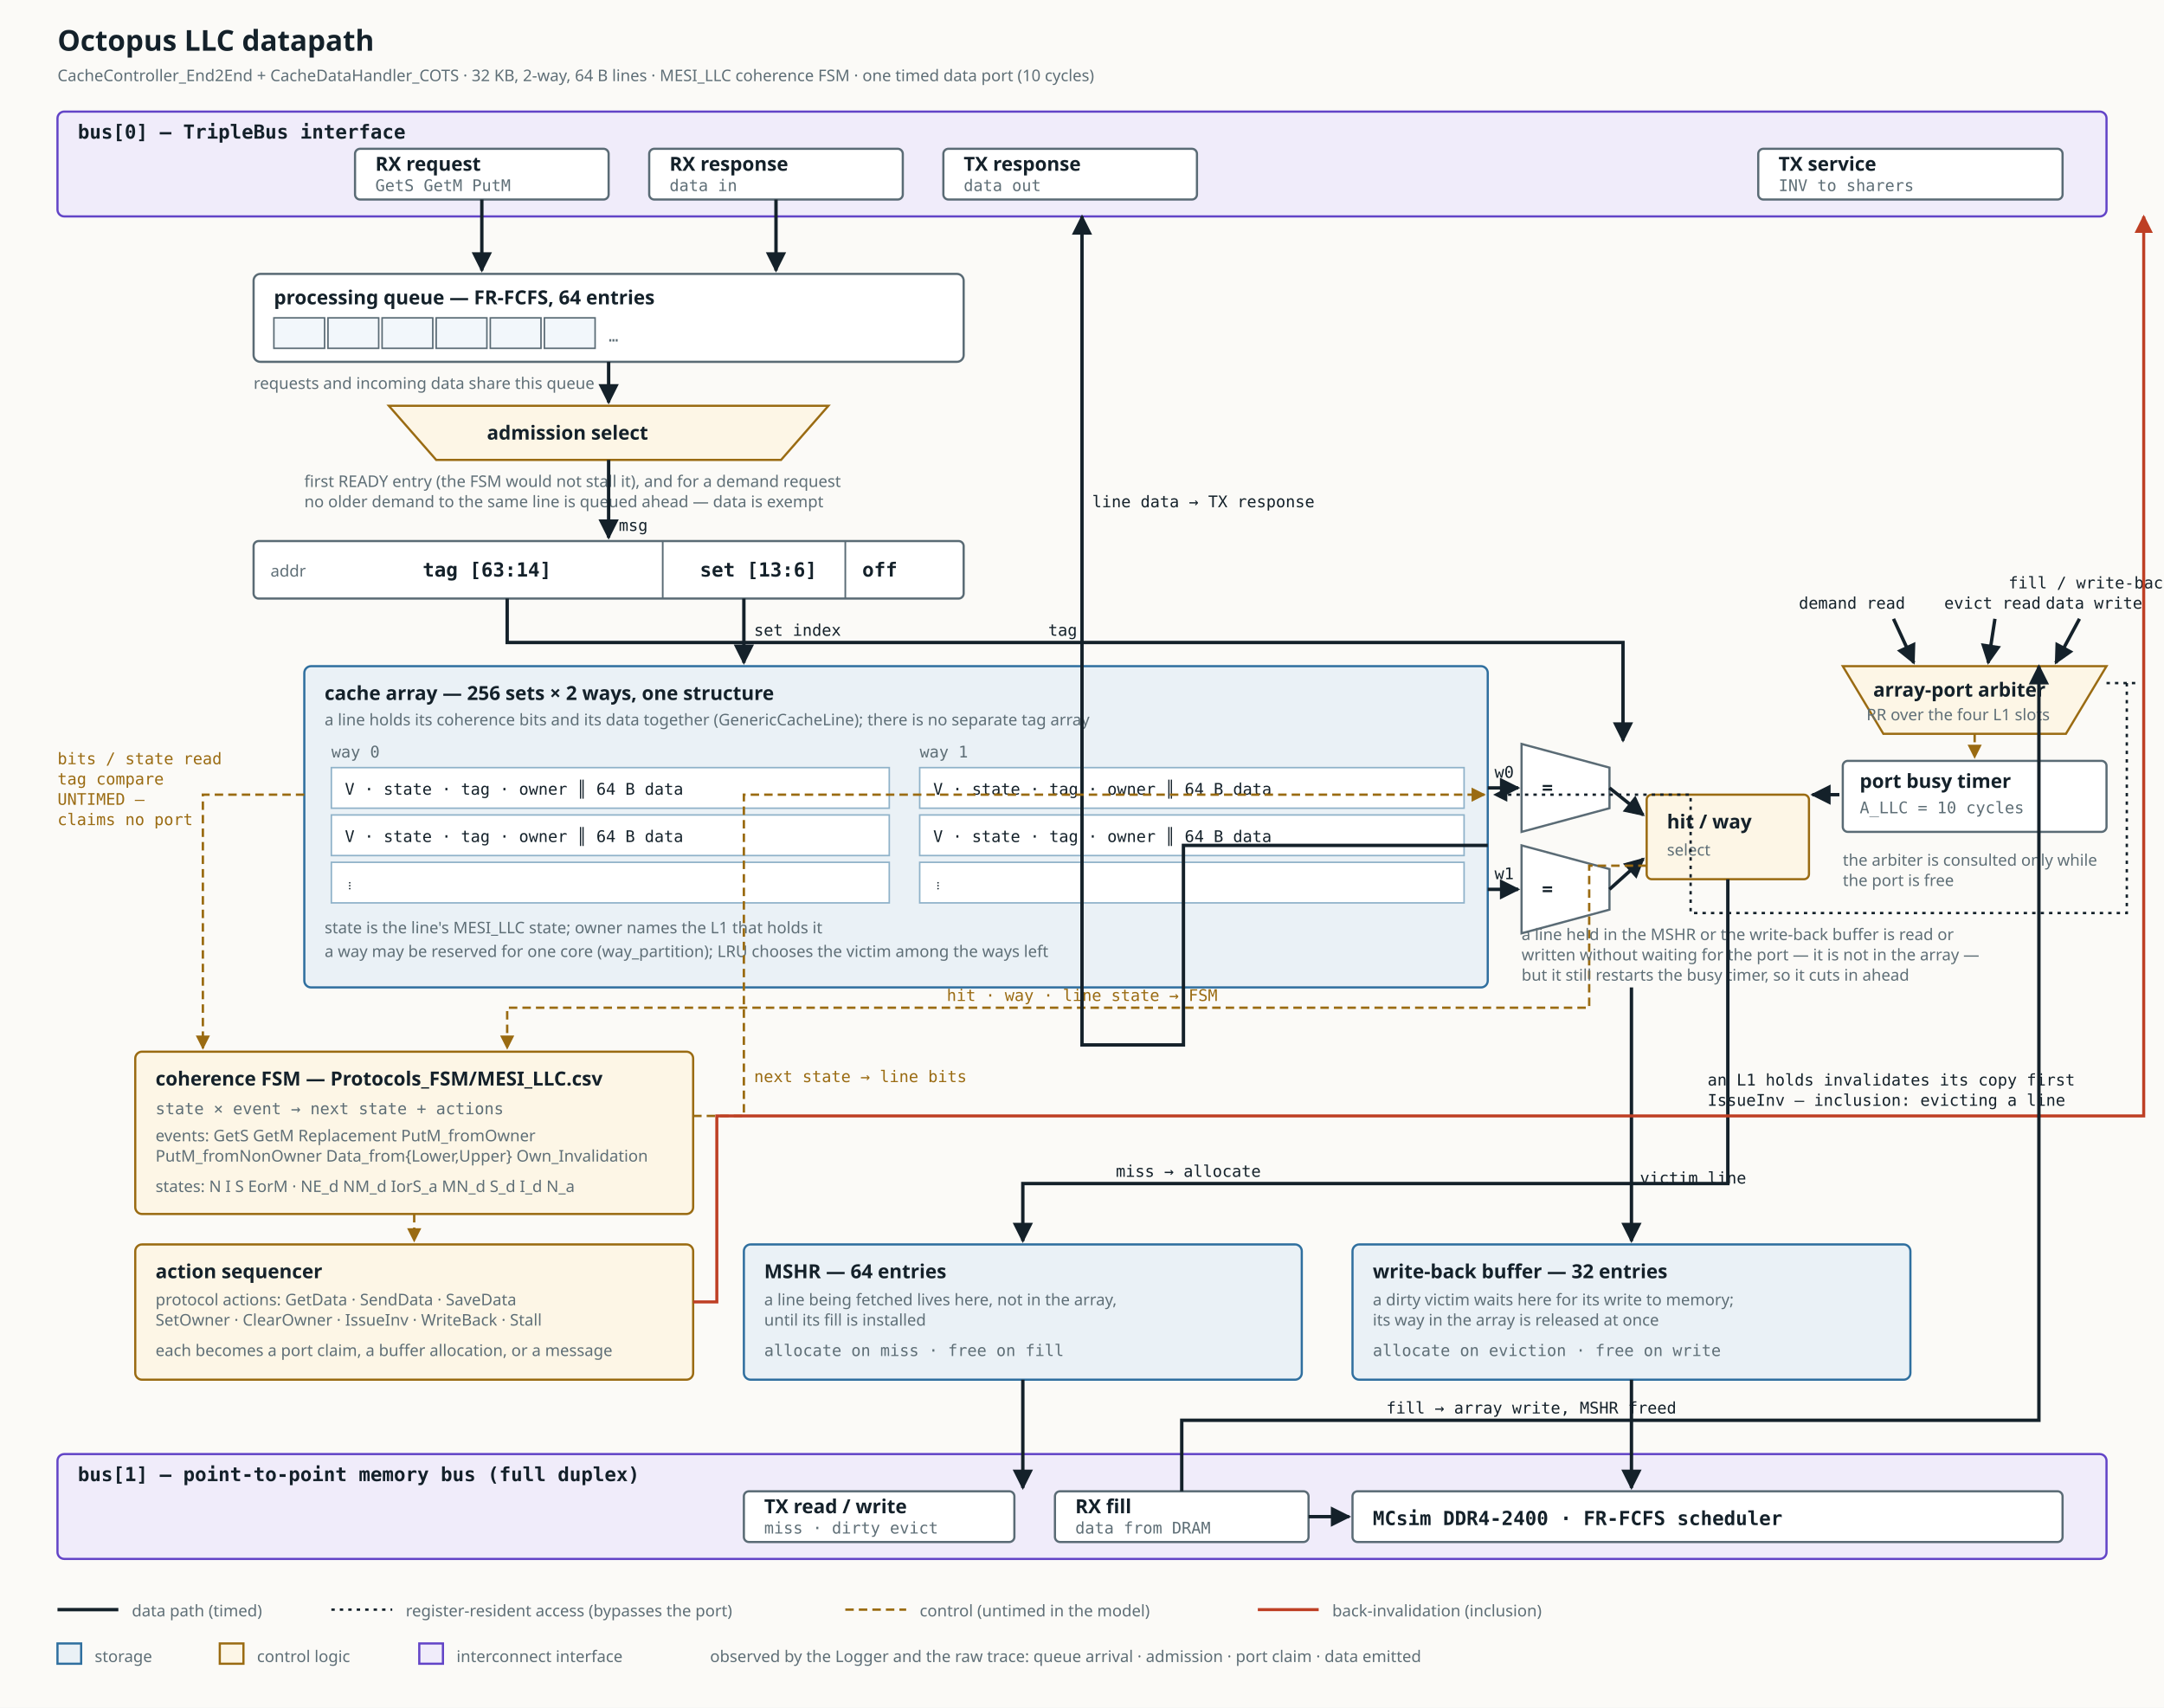
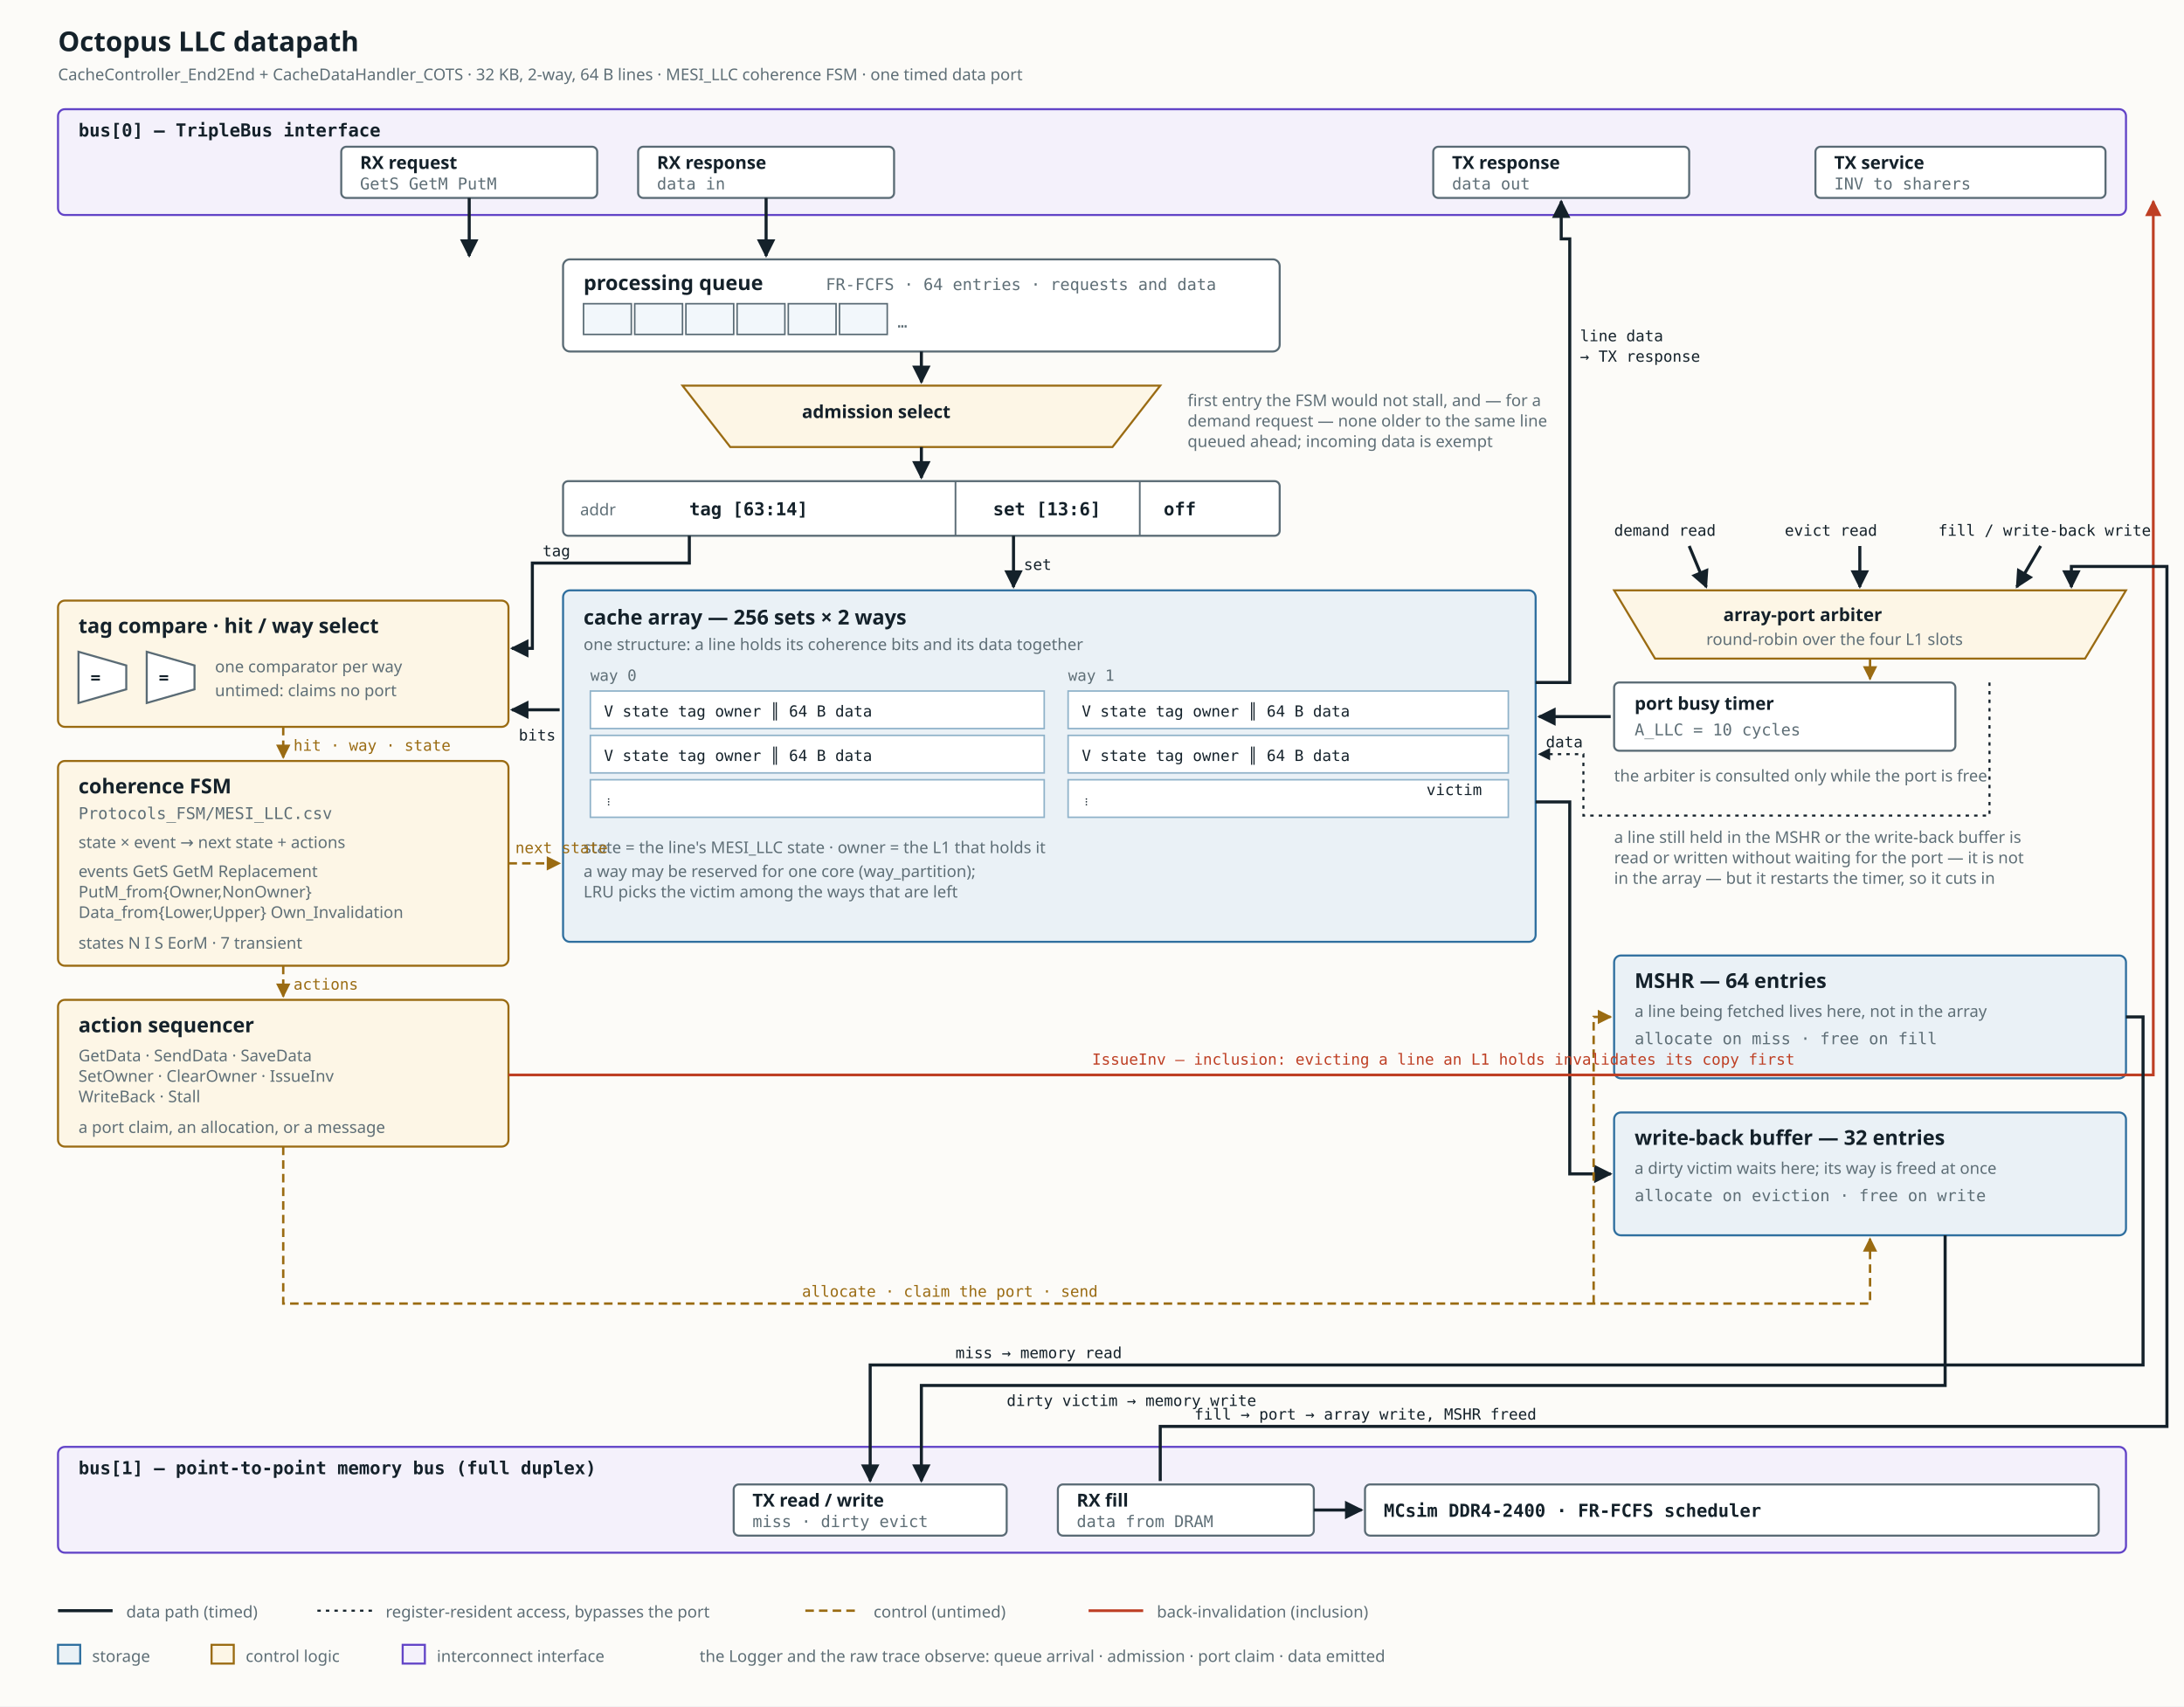
- <svg xmlns="http://www.w3.org/2000/svg" viewBox="0 0 1280 1010" width="1280" height="1010" font-family="'IBM Plex Sans','Segoe UI',system-ui,sans-serif" role="img" aria-label="Datapath of the Octopus last-level cache: bus interfaces, processing queue with its admission gate, coherence FSM, one cache array read two ways (untimed state read and a timed single data port behind a round-robin arbiter), MSHR, write-back buffer, and the memory bus">
+ <svg xmlns="http://www.w3.org/2000/svg" viewBox="0 0 1280 1000" width="1280" height="1000" font-family="'IBM Plex Sans','Segoe UI',system-ui,sans-serif" role="img" aria-label="Datapath of the Octopus last-level cache: bus interfaces on top, control on the left, one cache array in the middle read by an untimed bits path and a timed data port on the right, MSHR and write-back buffer, and the memory bus below">
  <defs>
    <marker id="d" viewBox="0 0 10 10" refX="9" refY="5" markerWidth="6" markerHeight="6" orient="auto-start-reverse">
      <path d="M0 0 L10 5 L0 10 z" fill="#14212A" />
    </marker>
    <marker id="c" viewBox="0 0 10 10" refX="9" refY="5" markerWidth="6" markerHeight="6" orient="auto-start-reverse">
      <path d="M0 0 L10 5 L0 10 z" fill="#9A6B12" />
    </marker>
    <marker id="r" viewBox="0 0 10 10" refX="9" refY="5" markerWidth="6" markerHeight="6" orient="auto-start-reverse">
      <path d="M0 0 L10 5 L0 10 z" fill="#BE3F24" />
    </marker>
  </defs>
  <style>
-     .blk  { fill:#FFFFFF; stroke:#5A6B75; stroke-width:1.3 }
-     .mem  { fill:#EAF1F6; stroke:#2F6F9F; stroke-width:1.3 }
-     .ctl  { fill:#FDF6E6; stroke:#9A6B12; stroke-width:1.3 }
-     .io   { fill:#F0ECFA; stroke:#6244C7; stroke-width:1.3 }
-     .lbl  { font-size:11.5px; fill:#14212A; font-weight:600 }
+     .blk  { fill:#FFFFFF; stroke:#5A6B75; stroke-width:1.2 }
+     .mem  { fill:#EAF1F6; stroke:#2F6F9F; stroke-width:1.2 }
+     .ctl  { fill:#FDF6E6; stroke:#9A6B12; stroke-width:1.2 }
+     .io   { fill:#F4F1FB; stroke:#6244C7; stroke-width:1.2 }
+     .ttl  { font-size:12px;   fill:#14212A; font-weight:600 }
+     .lbl  { font-size:10.5px; fill:#14212A; font-weight:600 }
    .sub  { font-size:9.5px;  fill:#5E6E76 }
    .mono { font-family:'IBM Plex Mono',monospace }
-     .wire { stroke:#14212A; stroke-width:2; fill:none }
+     .wire { stroke:#14212A; stroke-width:1.8; fill:none }
    .cwire{ stroke:#9A6B12; stroke-width:1.4; fill:none; stroke-dasharray:5 3 }
-     .iwire{ stroke:#BE3F24; stroke-width:1.8; fill:none }
-     .byp  { stroke:#14212A; stroke-width:1.4; fill:none; stroke-dasharray:2 3 }
-     .wl   { font-size:9.5px; fill:#14212A; font-family:'IBM Plex Mono',monospace }
-     .cl   { font-size:9.5px; fill:#9A6B12; font-family:'IBM Plex Mono',monospace }
+     .iwire{ stroke:#BE3F24; stroke-width:1.6; fill:none }
+     .byp  { stroke:#14212A; stroke-width:1.2; fill:none; stroke-dasharray:2 3 }
+     .wl   { font-size:9px; fill:#14212A; font-family:'IBM Plex Mono',monospace }
+     .cl   { font-size:9px; fill:#9A6B12; font-family:'IBM Plex Mono',monospace }
+     .rl   { font-size:9px; fill:#BE3F24; font-family:'IBM Plex Mono',monospace }
  </style>
-   <rect width="1280" height="1010" fill="#FBFAF7" />
-   <text x="34" y="30" font-size="17" font-weight="700" fill="#14212A">Octopus LLC datapath</text>
-   <text x="34" y="48" class="sub">CacheController_End2End + CacheDataHandler_COTS · 32 KB, 2-way, 64 B lines · MESI_LLC coherence FSM · one timed data port (10 cycles)</text>
-   <rect x="34" y="66" width="1212" height="62" rx="4" class="io" />
-   <text x="46" y="82" class="lbl mono" fill="#4B32A8">bus[0] — TripleBus interface</text>
-   <rect x="210" y="88" width="150" height="30" rx="3" class="blk" />
-   <text x="222" y="101" class="lbl">RX request</text>
-   <text x="222" y="113" class="sub mono">GetS GetM PutM</text>
-   <rect x="384" y="88" width="150" height="30" rx="3" class="blk" />
-   <text x="396" y="101" class="lbl">RX response</text>
-   <text x="396" y="113" class="sub mono">data in</text>
-   <rect x="558" y="88" width="150" height="30" rx="3" class="blk" />
-   <text x="570" y="101" class="lbl">TX response</text>
-   <text x="570" y="113" class="sub mono">data out</text>
-   <rect x="1040" y="88" width="180" height="30" rx="3" class="blk" stroke="#BE3F24" />
-   <text x="1052" y="101" class="lbl" fill="#BE3F24">TX service</text>
-   <text x="1052" y="113" class="sub mono">INV to sharers</text>
-   <rect x="150" y="162" width="420" height="52" rx="4" class="blk" />
-   <text x="162" y="180" class="lbl">processing queue — FR-FCFS, 64 entries</text>
+   <rect width="1280" height="1000" fill="#FCFBF8" />
+   <text x="34" y="30" font-size="16" font-weight="700" fill="#14212A">Octopus LLC datapath</text>
+   <text x="34" y="47" class="sub">CacheController_End2End + CacheDataHandler_COTS · 32 KB, 2-way, 64 B lines · MESI_LLC coherence FSM · one timed data port</text>
+   <rect x="34" y="64" width="1212" height="62" rx="4" class="io" />
+   <text x="46" y="80" class="lbl mono" fill="#4B32A8">bus[0] — TripleBus interface</text>
+   <rect x="200" y="86" width="150" height="30" rx="3" class="blk" />
+   <text x="211" y="99" class="lbl">RX request</text>
+   <text x="211" y="111" class="sub mono">GetS GetM PutM</text>
+   <rect x="374" y="86" width="150" height="30" rx="3" class="blk" />
+   <text x="385" y="99" class="lbl">RX response</text>
+   <text x="385" y="111" class="sub mono">data in</text>
+   <rect x="840" y="86" width="150" height="30" rx="3" class="blk" />
+   <text x="851" y="99" class="lbl">TX response</text>
+   <text x="851" y="111" class="sub mono">data out</text>
+   <rect x="1064" y="86" width="170" height="30" rx="3" class="blk" stroke="#BE3F24" />
+   <text x="1075" y="99" class="lbl" fill="#BE3F24">TX service</text>
+   <text x="1075" y="111" class="sub mono">INV to sharers</text>
+   <rect x="330" y="152" width="420" height="54" rx="4" class="blk" />
+   <text x="342" y="170" class="ttl">processing queue</text>
+   <text x="484" y="170" class="sub mono">FR-FCFS · 64 entries · requests and data</text>
  <g fill="#F2F7FB" stroke="#5A6B75" stroke-width=".9">
-     <rect x="162" y="188" width="30" height="18" />
-     <rect x="194" y="188" width="30" height="18" />
-     <rect x="226" y="188" width="30" height="18" />
-     <rect x="258" y="188" width="30" height="18" />
-     <rect x="290" y="188" width="30" height="18" />
-     <rect x="322" y="188" width="30" height="18" />
-   </g>
-   <text x="360" y="202" class="sub mono">…</text>
-   <text x="150" y="230" class="sub">requests and incoming data share this queue</text>
-   <line x1="285" y1="118" x2="285" y2="160" class="wire" marker-end="url(#d)" />
-   <line x1="459" y1="118" x2="459" y2="160" class="wire" marker-end="url(#d)" />
-   <path d="M230 240 L490 240 L462 272 L258 272 Z" class="ctl" />
-   <text x="288" y="260" class="lbl" fill="#9A6B12">admission select</text>
-   <text x="180" y="288" class="sub">first READY entry (the FSM would not stall it), and for a demand request</text>
-   <text x="180" y="300" class="sub">no older demand to the same line is queued ahead — data is exempt</text>
-   <line x1="360" y1="214" x2="360" y2="238" class="wire" marker-end="url(#d)" />
-   <line x1="360" y1="272" x2="360" y2="318" class="wire" marker-end="url(#d)" />
-   <text x="366" y="314" class="wl">msg</text>
+     <rect x="342" y="178" width="28" height="18" />
+     <rect x="372" y="178" width="28" height="18" />
+     <rect x="402" y="178" width="28" height="18" />
+     <rect x="432" y="178" width="28" height="18" />
+     <rect x="462" y="178" width="28" height="18" />
+     <rect x="492" y="178" width="28" height="18" />
+   </g>
+   <text x="526" y="192" class="sub mono">…</text>
+   <line x1="275" y1="116" x2="275" y2="150" class="wire" marker-end="url(#d)" />
+   <line x1="449" y1="116" x2="449" y2="150" class="wire" marker-end="url(#d)" />
+   <path d="M400 226 L680 226 L652 262 L428 262 Z" class="ctl" />
+   <text x="470" y="245" class="lbl" fill="#9A6B12">admission select</text>
+   <text x="696" y="238" class="sub">first entry the FSM would not stall, and — for a</text>
+   <text x="696" y="250" class="sub">demand request — none older to the same line</text>
+   <text x="696" y="262" class="sub">queued ahead; incoming data is exempt</text>
+   <line x1="540" y1="206" x2="540" y2="224" class="wire" marker-end="url(#d)" />
+   <line x1="540" y1="262" x2="540" y2="280" class="wire" marker-end="url(#d)" />
+   <rect x="330" y="282" width="420" height="32" rx="3" class="blk" />
+   <line x1="560" y1="282" x2="560" y2="314" stroke="#5A6B75" />
+   <line x1="668" y1="282" x2="668" y2="314" stroke="#5A6B75" />
+   <text x="404" y="302" class="lbl mono">tag [63:14]</text>
+   <text x="582" y="302" class="lbl mono">set [13:6]</text>
+   <text x="682" y="302" class="lbl mono">off</text>
+   <text x="340" y="302" class="sub">addr</text>
+   <rect x="330" y="346" width="570" height="206" rx="4" class="mem" />
+   <text x="342" y="366" class="ttl">cache array — 256 sets × 2 ways</text>
+   <text x="342" y="381" class="sub">one structure: a line holds its coherence bits and its data together</text>
+   <g font-size="9" class="mono" fill="#5E6E76">
+     <text x="346" y="399">way 0</text>
+     <text x="626" y="399">way 1</text>
+   </g>
+   <g fill="#FFFFFF" stroke="#8FB2C9" stroke-width=".9">
+     <rect x="346" y="405" width="266" height="22" />
+     <rect x="626" y="405" width="258" height="22" />
+     <rect x="346" y="431" width="266" height="22" />
+     <rect x="626" y="431" width="258" height="22" />
+     <rect x="346" y="457" width="266" height="22" />
+     <rect x="626" y="457" width="258" height="22" />
+   </g>
+   <g font-size="9" class="mono" fill="#14212A">
+     <text x="354" y="420">V state tag owner ║ 64 B data</text>
+     <text x="634" y="420">V state tag owner ║ 64 B data</text>
+     <text x="354" y="446">V state tag owner ║ 64 B data</text>
+     <text x="634" y="446">V state tag owner ║ 64 B data</text>
+     <text x="354" y="472">⋮</text>
+     <text x="634" y="472">⋮</text>
+   </g>
+   <text x="342" y="500" class="sub">state = the line's MESI_LLC state · owner = the L1 that holds it</text>
+   <text x="342" y="514" class="sub">a way may be reserved for one core (way_partition);</text>
+   <text x="342" y="526" class="sub">LRU picks the victim among the ways that are left</text>
+   <line x1="594" y1="314" x2="594" y2="344" class="wire" marker-end="url(#d)" />
+   <text x="600" y="334" class="wl">set</text>
+   <rect x="34" y="352" width="264" height="74" rx="4" class="ctl" />
+   <text x="46" y="371" class="ttl" fill="#9A6B12">tag compare · hit / way select</text>
  <g>
-     <rect x="150" y="320" width="420" height="34" rx="3" class="blk" />
-     <line x1="392" y1="320" x2="392" y2="354" stroke="#5A6B75" />
-     <line x1="500" y1="320" x2="500" y2="354" stroke="#5A6B75" />
-     <text x="250" y="341" class="lbl mono">tag [63:14]</text>
-     <text x="414" y="341" class="lbl mono">set [13:6]</text>
-     <text x="510" y="341" class="lbl mono">off</text>
-     <text x="160" y="341" class="sub">addr</text>
-   </g>
-   <path d="M440 354 L440 392" class="wire" marker-end="url(#d)" />
-   <text x="446" y="376" class="wl">set index</text>
-   <rect x="180" y="394" width="700" height="190" rx="4" class="mem" />
-   <text x="192" y="414" class="lbl">cache array — 256 sets × 2 ways, one structure</text>
-   <text x="192" y="429" class="sub">a line holds its coherence bits and its data together (GenericCacheLine); there is no separate tag array</text>
-   <g font-size="9.5" class="mono" fill="#5E6E76">
-     <text x="196" y="448">way 0</text>
-     <text x="544" y="448">way 1</text>
-   </g>
-   <g fill="#FFFFFF" stroke="#8FB2C9" stroke-width=".9">
-     <rect x="196" y="454" width="330" height="24" />
-     <rect x="544" y="454" width="322" height="24" />
-     <rect x="196" y="482" width="330" height="24" />
-     <rect x="544" y="482" width="322" height="24" />
-     <rect x="196" y="510" width="330" height="24" />
-     <rect x="544" y="510" width="322" height="24" />
-   </g>
-   <g font-size="9.5" class="mono" fill="#14212A">
-     <text x="204" y="470">V · state · tag · owner ║ 64 B data</text>
-     <text x="552" y="470">V · state · tag · owner ║ 64 B data</text>
-     <text x="204" y="498">V · state · tag · owner ║ 64 B data</text>
-     <text x="552" y="498">V · state · tag · owner ║ 64 B data</text>
-     <text x="204" y="526">⋮</text>
-     <text x="552" y="526">⋮</text>
-   </g>
-   <text x="192" y="552" class="sub">state is the line's MESI_LLC state; owner names the L1 that holds it</text>
-   <text x="192" y="566" class="sub">a way may be reserved for one core (way_partition); LRU chooses the victim among the ways left</text>
-   <path d="M180 470 L120 470 L120 620" class="cwire" marker-end="url(#c)" />
-   <text x="34" y="452" class="cl">bits / state read</text>
-   <text x="34" y="464" class="cl">tag compare</text>
-   <text x="34" y="476" class="cl">UNTIMED —</text>
-   <text x="34" y="488" class="cl">claims no port</text>
+     <path d="M46 382 L74 390 L74 404 L46 412 Z" class="blk" />
+     <text x="53" y="401" class="lbl">=</text>
+     <path d="M86 382 L114 390 L114 404 L86 412 Z" class="blk" />
+     <text x="93" y="401" class="lbl">=</text>
+   </g>
+   <text x="126" y="394" class="sub">one comparator per way</text>
+   <text x="126" y="408" class="sub">untimed: claims no port</text>
+   <rect x="34" y="446" width="264" height="120" rx="4" class="ctl" />
+   <text x="46" y="465" class="ttl" fill="#9A6B12">coherence FSM</text>
+   <text x="46" y="480" class="sub mono">Protocols_FSM/MESI_LLC.csv</text>
+   <text x="46" y="497" class="sub">state × event → next state + actions</text>
+   <text x="46" y="514" class="sub">events GetS GetM Replacement</text>
+   <text x="46" y="526" class="sub">PutM_from{Owner,NonOwner}</text>
+   <text x="46" y="538" class="sub">Data_from{Lower,Upper} Own_Invalidation</text>
+   <text x="46" y="556" class="sub">states N I S EorM · 7 transient</text>
+   <rect x="34" y="586" width="264" height="86" rx="4" class="ctl" />
+   <text x="46" y="605" class="ttl" fill="#9A6B12">action sequencer</text>
+   <text x="46" y="622" class="sub">GetData · SendData · SaveData</text>
+   <text x="46" y="634" class="sub">SetOwner · ClearOwner · IssueInv</text>
+   <text x="46" y="646" class="sub">WriteBack · Stall</text>
+   <text x="46" y="664" class="sub">a port claim, an allocation, or a message</text>
+   <path d="M404 314 L404 330 L312 330 L312 380 L300 380" class="wire" marker-end="url(#d)" />
+   <text x="318" y="326" class="wl">tag</text>
+   <path d="M328 416 L300 416" class="wire" marker-end="url(#d)" />
+   <text x="304" y="434" class="wl">bits</text>
+   <path d="M166 426 L166 444" class="cwire" marker-end="url(#c)" />
+   <text x="172" y="440" class="cl">hit · way · state</text>
+   <path d="M298 506 L328 506" class="cwire" marker-end="url(#c)" />
+   <text x="302" y="500" class="cl">next state</text>
+   <path d="M166 566 L166 584" class="cwire" marker-end="url(#c)" />
+   <text x="172" y="580" class="cl">actions</text>
+   <path d="M946 346 L1246 346 L1222 386 L970 386 Z" class="ctl" />
+   <text x="1010" y="364" class="lbl" fill="#9A6B12">array-port arbiter</text>
+   <text x="1000" y="378" class="sub" fill="#9A6B12">round-robin over the four L1 slots</text>
+   <g class="wl">
+     <path d="M990 320 L1000 344" class="wire" marker-end="url(#d)" />
+     <text x="946" y="314">demand read</text>
+     <path d="M1090 320 L1090 344" class="wire" marker-end="url(#d)" />
+     <text x="1046" y="314">evict read</text>
+     <path d="M1196 320 L1182 344" class="wire" marker-end="url(#d)" />
+     <text x="1136" y="314">fill / write-back write</text>
+   </g>
+   <rect x="946" y="400" width="200" height="40" rx="3" class="blk" />
+   <text x="958" y="416" class="lbl">port busy timer</text>
+   <text x="958" y="431" class="sub mono">A_LLC = 10 cycles</text>
+   <path d="M1096 386 L1096 398" class="cwire" marker-end="url(#c)" />
+   <path d="M944 420 L902 420" class="wire" marker-end="url(#d)" />
+   <text x="906" y="438" class="wl">data</text>
+   <text x="946" y="458" class="sub">the arbiter is consulted only while the port is free</text>
+   <path d="M1166 400 L1166 478 L928 478 L928 442 L902 442" class="byp" marker-end="url(#d)" />
+   <text x="946" y="494" class="sub">a line still held in the MSHR or the write-back buffer is</text>
+   <text x="946" y="506" class="sub">read or written without waiting for the port — it is not</text>
+   <text x="946" y="518" class="sub">in the array — but it restarts the timer, so it cuts in</text>
+   <rect x="946" y="560" width="300" height="72" rx="4" class="mem" />
+   <text x="958" y="579" class="ttl">MSHR — 64 entries</text>
+   <text x="958" y="596" class="sub">a line being fetched lives here, not in the array</text>
+   <text x="958" y="612" class="sub mono">allocate on miss · free on fill</text>
+   <rect x="946" y="652" width="300" height="72" rx="4" class="mem" />
+   <text x="958" y="671" class="ttl">write-back buffer — 32 entries</text>
+   <text x="958" y="688" class="sub">a dirty victim waits here; its way is freed at once</text>
+   <text x="958" y="704" class="sub mono">allocate on eviction · free on write</text>
+   <path d="M900 470 L920 470 L920 688 L944 688" class="wire" marker-end="url(#d)" />
+   <text x="836" y="466" class="wl">victim</text>
+   <path d="M166 672 L166 764 L1096 764 L1096 726" class="cwire" marker-end="url(#c)" />
+   <path d="M934 764 L934 596 L944 596" class="cwire" marker-end="url(#c)" />
+   <text x="470" y="760" class="cl">allocate · claim the port · send</text>
+   <path d="M900 400 L920 400 L920 140 L915 140 L915 118" class="wire" marker-end="url(#d)" />
+   <text x="926" y="200" class="wl">line data</text>
+   <text x="926" y="212" class="wl">→ TX response</text>
+   <path d="M298 630 L1262 630 L1262 118" class="iwire" marker-end="url(#r)" />
+   <text x="640" y="624" class="rl">IssueInv — inclusion: evicting a line an L1 holds invalidates its copy first</text>
+   <rect x="34" y="848" width="1212" height="62" rx="4" class="io" />
+   <text x="46" y="864" class="lbl mono" fill="#4B32A8">bus[1] — point-to-point memory bus (full duplex)</text>
+   <rect x="430" y="870" width="160" height="30" rx="3" class="blk" />
+   <text x="441" y="883" class="lbl">TX read / write</text>
+   <text x="441" y="895" class="sub mono">miss · dirty evict</text>
+   <rect x="620" y="870" width="150" height="30" rx="3" class="blk" />
+   <text x="631" y="883" class="lbl">RX fill</text>
+   <text x="631" y="895" class="sub mono">data from DRAM</text>
+   <rect x="800" y="870" width="430" height="30" rx="3" class="blk" />
+   <text x="811" y="889" class="lbl mono">MCsim DDR4-2400 · FR-FCFS scheduler</text>
+   <line x1="770" y1="885" x2="798" y2="885" class="wire" marker-end="url(#d)" />
+   <path d="M1246 596 L1256 596 L1256 800 L510 800 L510 868" class="wire" marker-end="url(#d)" />
+   <path d="M1140 724 L1140 812 L540 812 L540 868" class="wire" marker-end="url(#d)" />
+   <text x="560" y="796" class="wl">miss → memory read</text>
+   <text x="590" y="824" class="wl">dirty victim → memory write</text>
+   <path d="M680 868 L680 836 L1270 836 L1270 332 L1214 332 L1214 344" class="wire" marker-end="url(#d)" />
+   <text x="700" y="832" class="wl">fill → port → array write, MSHR freed</text>
  <g>
-     <path d="M900 440 L952 454 L952 478 L900 492 Z" class="blk" />
-     <text x="912" y="470" class="lbl">=</text>
-     <path d="M900 500 L952 514 L952 538 L900 552 Z" class="blk" />
-     <text x="912" y="530" class="lbl">=</text>
-     <path d="M880 466 L898 466" class="wire" marker-end="url(#d)" />
-     <path d="M880 526 L898 526" class="wire" marker-end="url(#d)" />
-     <text x="884" y="460" class="wl">w0</text>
-     <text x="884" y="520" class="wl">w1</text>
-     <path d="M300 354 L300 380 L960 380 L960 438" class="wire" marker-end="url(#d)" />
-     <text x="620" y="376" class="wl">tag</text>
-   </g>
-   <rect x="974" y="470" width="96" height="50" rx="3" class="ctl" />
-   <text x="986" y="490" class="lbl" fill="#9A6B12">hit / way</text>
-   <text x="986" y="506" class="sub">select</text>
-   <path d="M952 466 L972 482" class="wire" marker-end="url(#d)" />
-   <path d="M952 526 L972 508" class="wire" marker-end="url(#d)" />
-   <path d="M974 512 L940 512 L940 596 L300 596 L300 620" class="cwire" marker-end="url(#c)" />
-   <text x="560" y="592" class="cl">hit · way · line state → FSM</text>
-   <path d="M1090 394 L1246 394 L1222 434 L1114 434 Z" class="ctl" />
-   <text x="1108" y="412" class="lbl" fill="#9A6B12">array-port arbiter</text>
-   <text x="1104" y="426" class="sub" fill="#9A6B12">RR over the four L1 slots</text>
-   <g class="wl">
-     <path d="M1120 366 L1132 392" class="wire" marker-end="url(#d)" />
-     <text x="1064" y="360">demand read</text>
-     <path d="M1180 366 L1176 392" class="wire" marker-end="url(#d)" />
-     <text x="1150" y="360">evict read</text>
-     <path d="M1230 366 L1216 392" class="wire" marker-end="url(#d)" />
-     <text x="1188" y="348">fill / write-back</text>
-     <text x="1210" y="360">data write</text>
-   </g>
-   <rect x="1090" y="450" width="156" height="42" rx="3" class="blk" />
-   <text x="1100" y="466" class="lbl">port busy timer</text>
-   <text x="1100" y="481" class="sub mono">A_LLC = 10 cycles</text>
-   <path d="M1168 434 L1168 448" class="cwire" marker-end="url(#c)" />
-   <text x="1090" y="512" class="sub">the arbiter is consulted only while</text>
-   <text x="1090" y="524" class="sub">the port is free</text>
-   <path d="M1246 404 L1264 404" class="byp" />
-   <path d="M1258 404 L1258 540 L1000 540 L1000 470 L884 470" class="byp" marker-end="url(#d)" />
-   <text x="900" y="556" class="sub">a line held in the MSHR or the write-back buffer is read or</text>
-   <text x="900" y="568" class="sub">written without waiting for the port — it is not in the array —</text>
-   <text x="900" y="580" class="sub">but it still restarts the busy timer, so it cuts in ahead</text>
-   <path d="M1088 470 L1072 470" class="wire" marker-end="url(#d)" />
-   <path d="M880 500 L700 500 L700 618 L640 618 L640 128" class="wire" marker-end="url(#d)" />
-   <text x="646" y="300" class="wl">line data → TX response</text>
-   <rect x="80" y="622" width="330" height="96" rx="4" class="ctl" />
-   <text x="92" y="642" class="lbl" fill="#9A6B12">coherence FSM — Protocols_FSM/MESI_LLC.csv</text>
-   <text x="92" y="659" class="sub mono">state × event → next state + actions</text>
-   <text x="92" y="675" class="sub">events: GetS GetM Replacement PutM_fromOwner</text>
-   <text x="92" y="687" class="sub">PutM_fromNonOwner Data_from{Lower,Upper} Own_Invalidation</text>
-   <text x="92" y="705" class="sub">states: N I S EorM · NE_d NM_d IorS_a MN_d S_d I_d N_a</text>
-   <path d="M410 660 L440 660 L440 470 L878 470" class="cwire" marker-end="url(#c)" />
-   <text x="446" y="640" class="cl">next state → line bits</text>
-   <rect x="80" y="736" width="330" height="80" rx="4" class="ctl" />
-   <text x="92" y="756" class="lbl" fill="#9A6B12">action sequencer</text>
-   <text x="92" y="772" class="sub">protocol actions: GetData · SendData · SaveData</text>
-   <text x="92" y="784" class="sub">SetOwner · ClearOwner · IssueInv · WriteBack · Stall</text>
-   <text x="92" y="802" class="sub">each becomes a port claim, a buffer allocation, or a message</text>
-   <path d="M245 718 L245 734" class="cwire" marker-end="url(#c)" />
-   <rect x="440" y="736" width="330" height="80" rx="4" class="mem" />
-   <text x="452" y="756" class="lbl">MSHR — 64 entries</text>
-   <text x="452" y="772" class="sub">a line being fetched lives here, not in the array,</text>
-   <text x="452" y="784" class="sub">until its fill is installed</text>
-   <text x="452" y="802" class="sub mono">allocate on miss · free on fill</text>
-   <rect x="800" y="736" width="330" height="80" rx="4" class="mem" />
-   <text x="812" y="756" class="lbl">write-back buffer — 32 entries</text>
-   <text x="812" y="772" class="sub">a dirty victim waits here for its write to memory;</text>
-   <text x="812" y="784" class="sub">its way in the array is released at once</text>
-   <text x="812" y="802" class="sub mono">allocate on eviction · free on write</text>
-   <path d="M1022 520 L1022 700 L605 700 L605 734" class="wire" marker-end="url(#d)" />
-   <text x="660" y="696" class="wl">miss → allocate</text>
-   <path d="M965 584 L965 734" class="wire" marker-end="url(#d)" />
-   <text x="970" y="700" class="wl">victim line</text>
-   <path d="M410 770 L424 770 L424 660 L1268 660 L1268 128" class="iwire" marker-end="url(#r)" />
-   <text x="1010" y="654" class="wl" fill="#BE3F24">IssueInv — inclusion: evicting a line</text>
-   <text x="1010" y="642" class="wl" fill="#BE3F24">an L1 holds invalidates its copy first</text>
-   <rect x="34" y="860" width="1212" height="62" rx="4" class="io" />
-   <text x="46" y="876" class="lbl mono" fill="#4B32A8">bus[1] — point-to-point memory bus (full duplex)</text>
-   <rect x="440" y="882" width="160" height="30" rx="3" class="blk" />
-   <text x="452" y="895" class="lbl">TX read / write</text>
-   <text x="452" y="907" class="sub mono">miss · dirty evict</text>
-   <rect x="624" y="882" width="150" height="30" rx="3" class="blk" />
-   <text x="636" y="895" class="lbl">RX fill</text>
-   <text x="636" y="907" class="sub mono">data from DRAM</text>
-   <rect x="800" y="882" width="420" height="30" rx="3" class="blk" />
-   <text x="812" y="902" class="lbl mono">MCsim DDR4-2400 · FR-FCFS scheduler</text>
-   <line x1="605" y1="816" x2="605" y2="880" class="wire" marker-end="url(#d)" />
-   <line x1="965" y1="816" x2="965" y2="880" class="wire" marker-end="url(#d)" />
-   <line x1="774" y1="897" x2="798" y2="897" class="wire" marker-end="url(#d)" />
-   <path d="M699 882 L699 840 L1206 840 L1206 394" class="wire" marker-end="url(#d)" />
-   <text x="820" y="836" class="wl">fill → array write, MSHR freed</text>
-   <g>
-     <line x1="34" y1="952" x2="70" y2="952" class="wire" />
-     <text x="78" y="956" class="sub">data path (timed)</text>
-     <line x1="196" y1="952" x2="232" y2="952" class="byp" />
-     <text x="240" y="956" class="sub">register-resident access (bypasses the port)</text>
-     <line x1="500" y1="952" x2="536" y2="952" class="cwire" />
-     <text x="544" y="956" class="sub">control (untimed in the model)</text>
-     <line x1="744" y1="952" x2="780" y2="952" class="iwire" />
-     <text x="788" y="956" class="sub">back-invalidation (inclusion)</text>
-     <rect x="34" y="972" width="14" height="12" class="mem" />
-     <text x="56" y="983" class="sub">storage</text>
-     <rect x="130" y="972" width="14" height="12" class="ctl" />
-     <text x="152" y="983" class="sub">control logic</text>
-     <rect x="248" y="972" width="14" height="12" class="io" />
-     <text x="270" y="983" class="sub">interconnect interface</text>
-     <text x="420" y="983" class="sub">observed by the Logger and the raw trace: queue arrival · admission · port claim · data emitted</text>
+     <line x1="34" y1="944" x2="66" y2="944" class="wire" />
+     <text x="74" y="948" class="sub">data path (timed)</text>
+     <line x1="186" y1="944" x2="218" y2="944" class="byp" />
+     <text x="226" y="948" class="sub">register-resident access, bypasses the port</text>
+     <line x1="472" y1="944" x2="504" y2="944" class="cwire" />
+     <text x="512" y="948" class="sub">control (untimed)</text>
+     <line x1="638" y1="944" x2="670" y2="944" class="iwire" />
+     <text x="678" y="948" class="sub">back-invalidation (inclusion)</text>
+     <rect x="34" y="964" width="13" height="11" class="mem" />
+     <text x="54" y="974" class="sub">storage</text>
+     <rect x="124" y="964" width="13" height="11" class="ctl" />
+     <text x="144" y="974" class="sub">control logic</text>
+     <rect x="236" y="964" width="13" height="11" class="io" />
+     <text x="256" y="974" class="sub">interconnect interface</text>
+     <text x="410" y="974" class="sub">the Logger and the raw trace observe: queue arrival · admission · port claim · data emitted</text>
  </g>
</svg>
